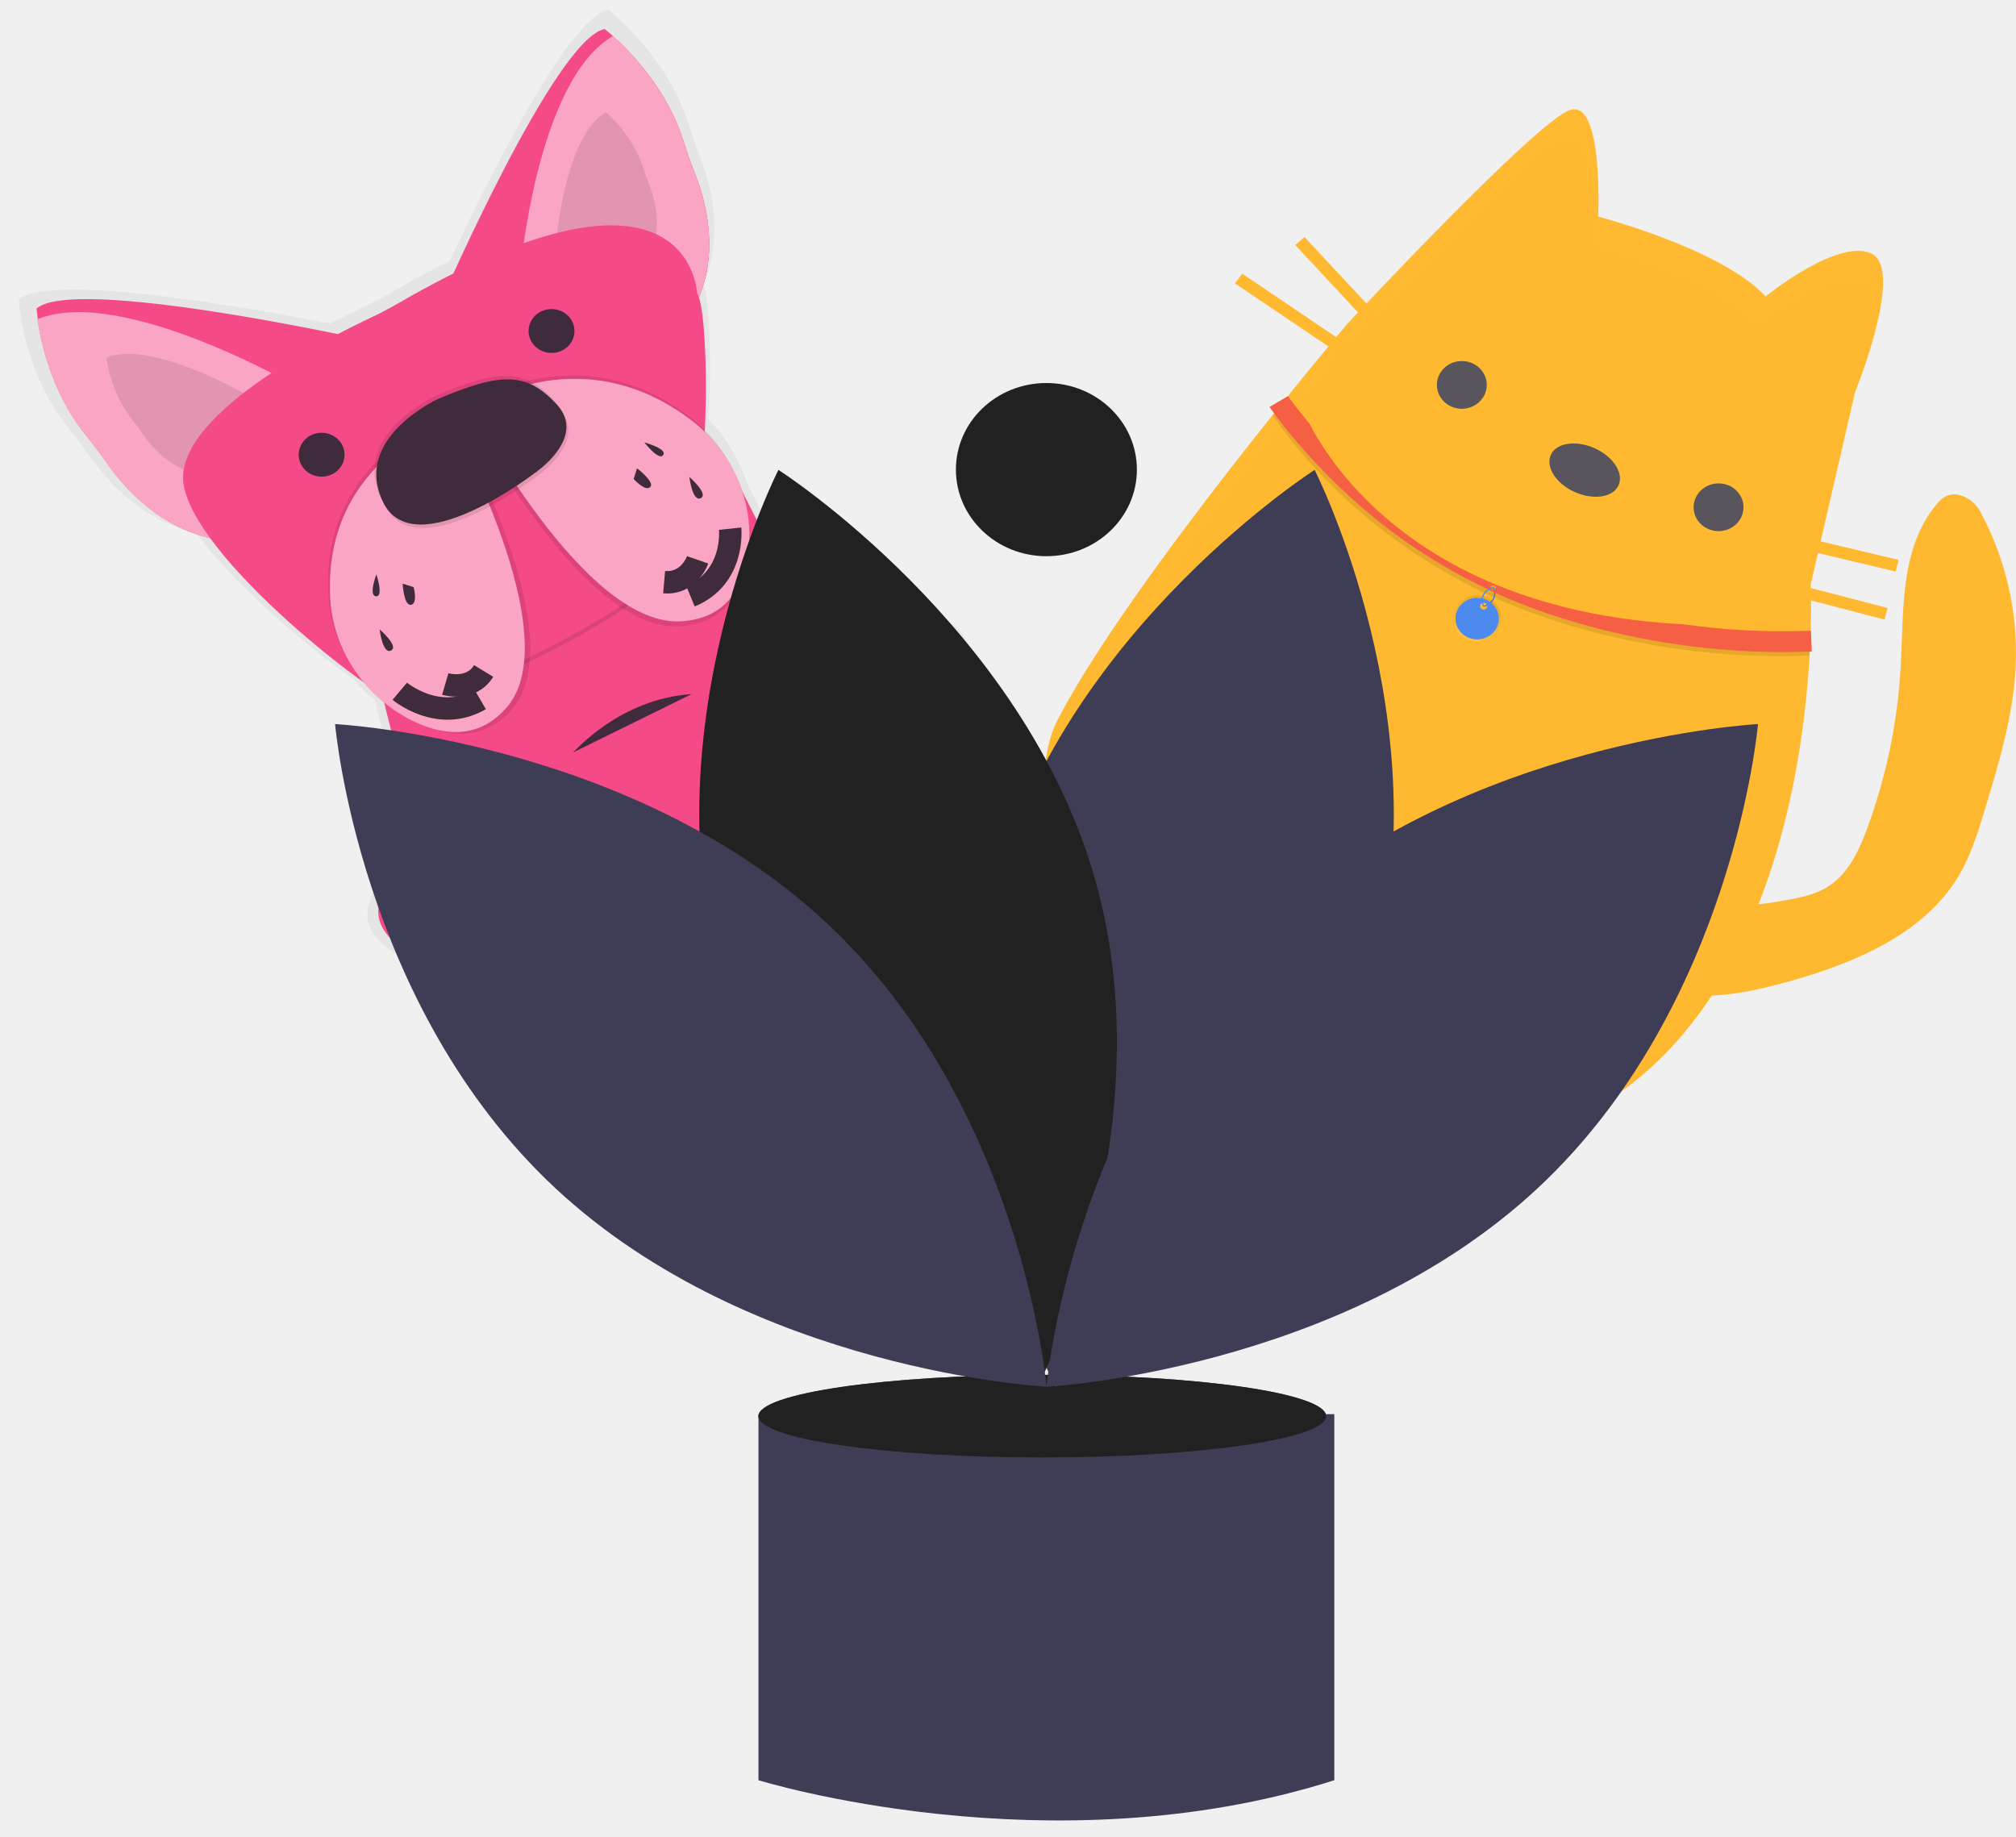
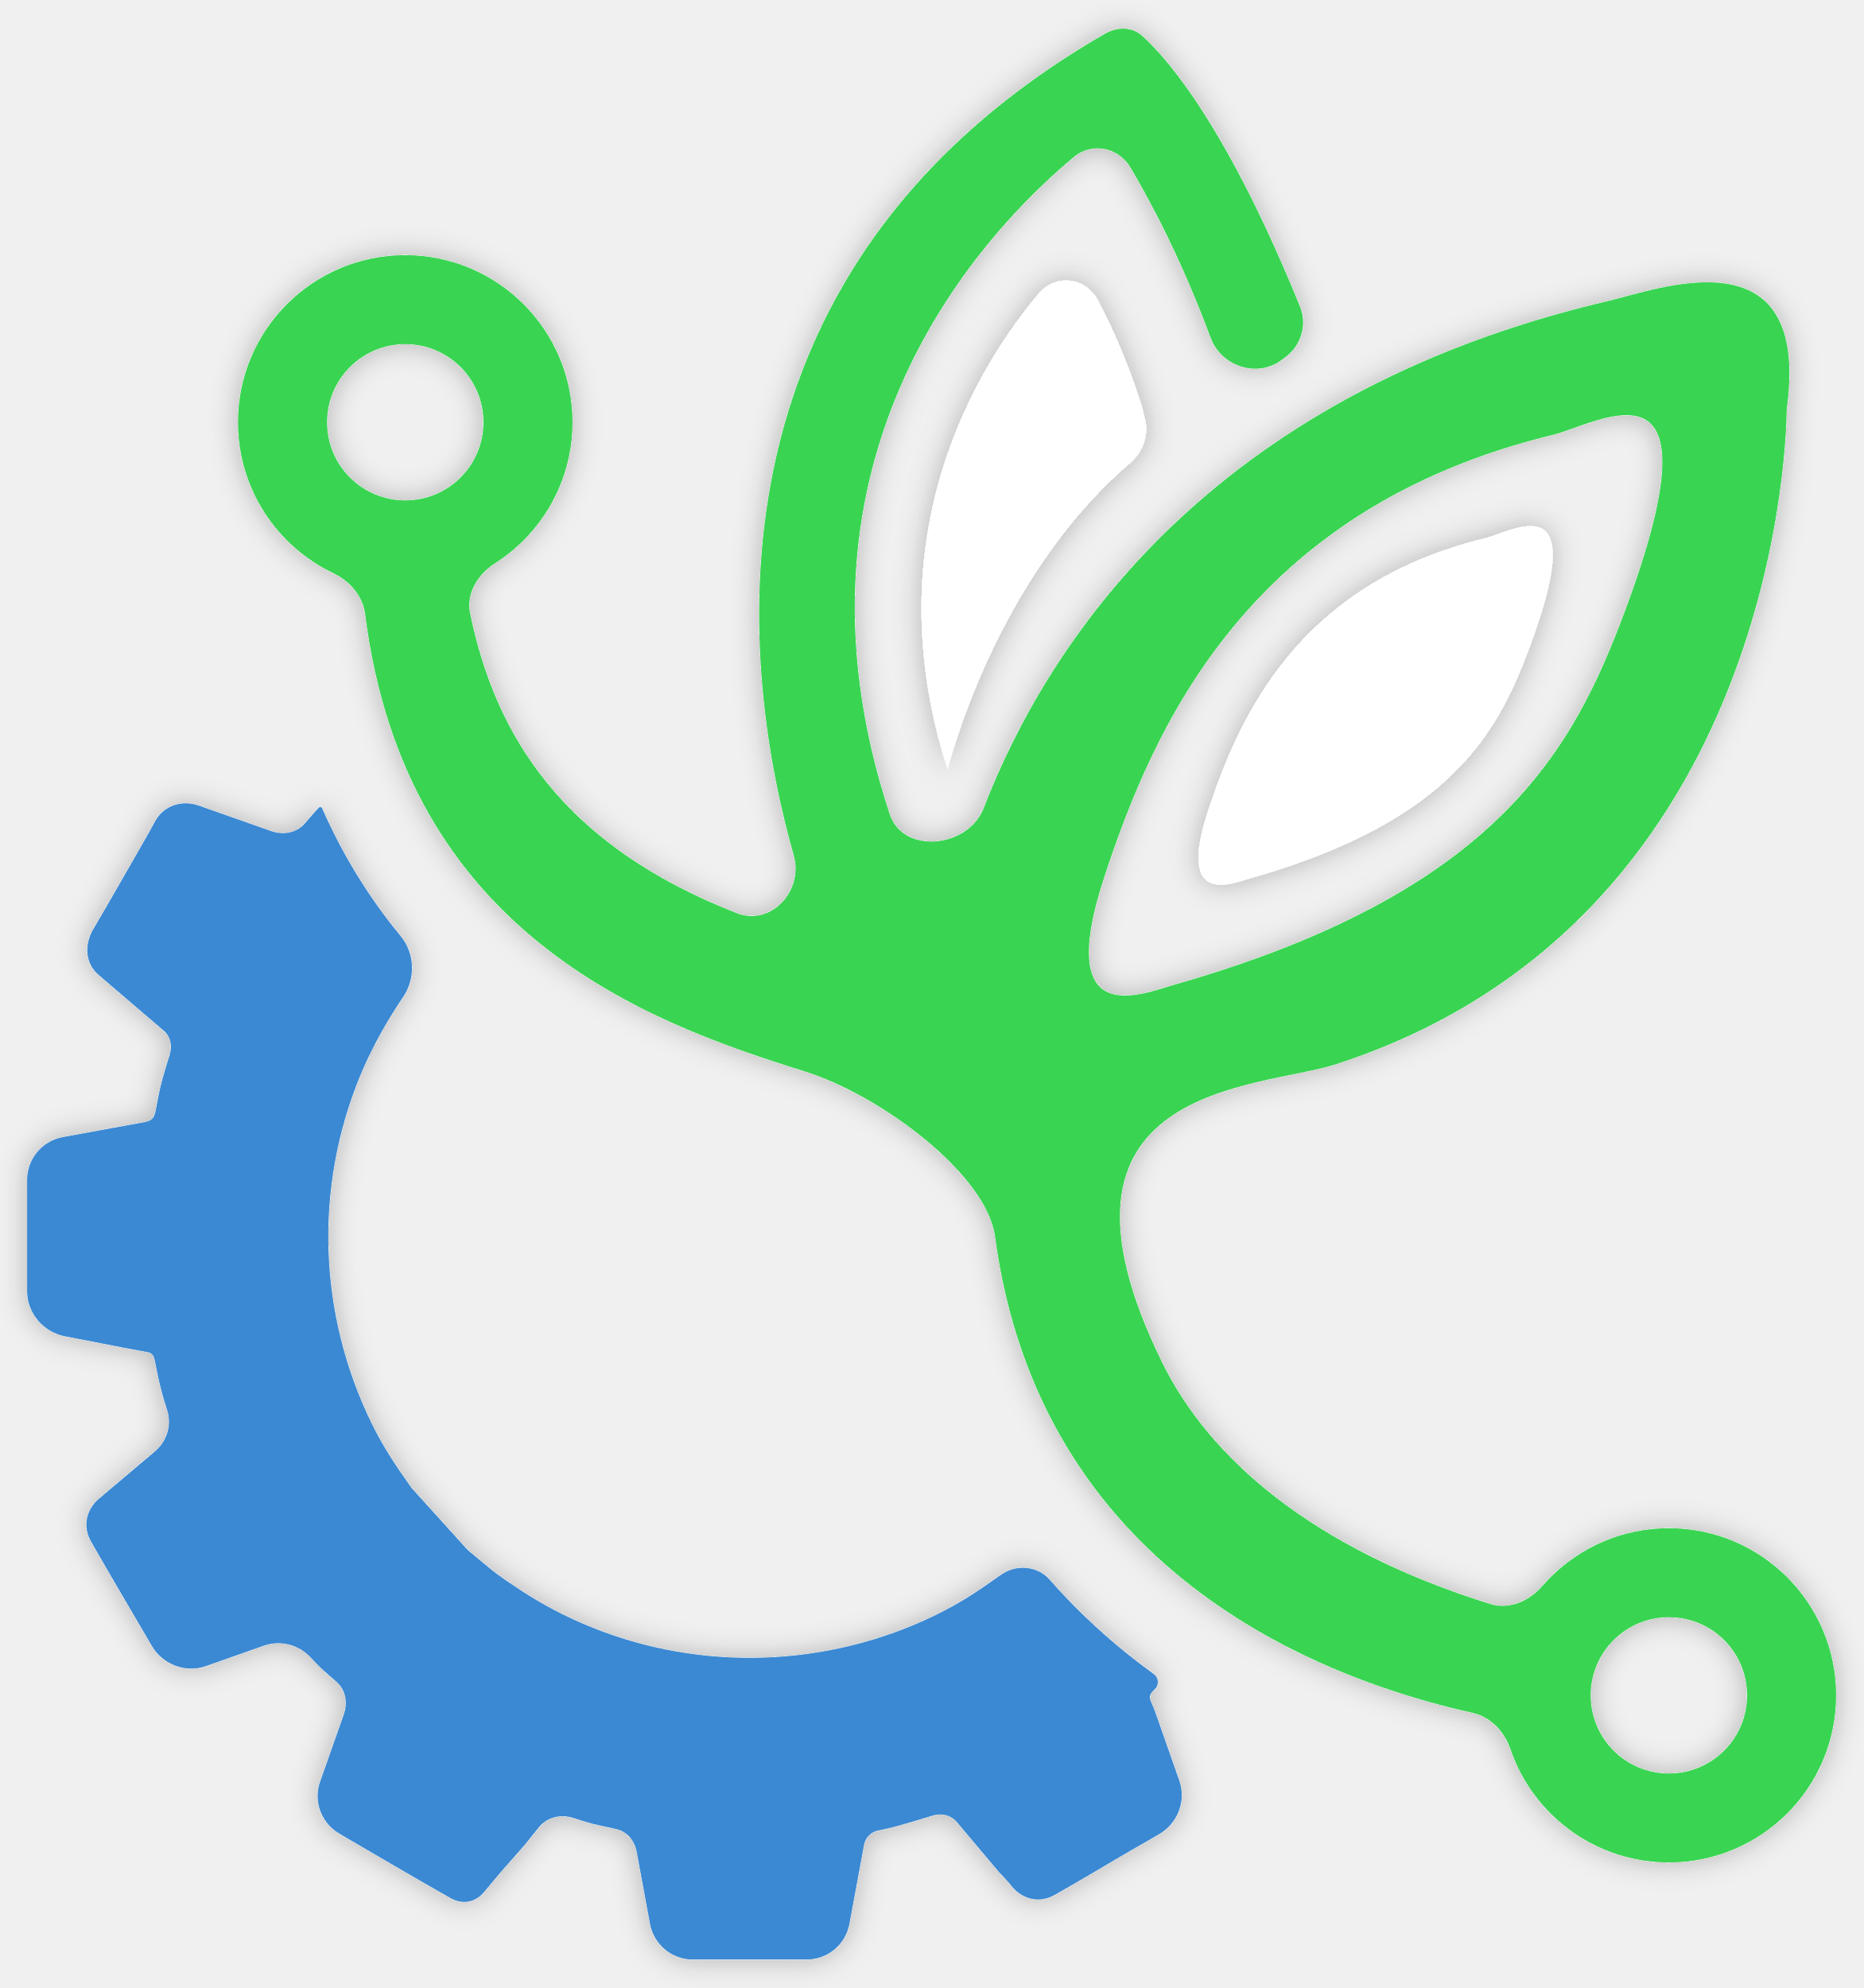
- <svg xmlns="http://www.w3.org/2000/svg" width="90" height="82" viewBox="0 0 90 82" fill="none">
-   <path d="M75.286 44.417C76.831 44.566 78.381 44.228 79.871 43.812C82.828 42.989 85.895 41.68 87.427 39.124C87.987 38.191 88.305 37.146 88.618 36.113C89.249 34.026 89.885 31.916 89.986 29.746C90.095 27.359 89.555 24.985 88.417 22.858C88.25 22.537 87.967 22.284 87.62 22.147C87.017 21.92 86.685 22.23 86.421 22.553C84.823 24.514 84.989 27.243 84.855 29.726C84.721 32.215 84.211 34.672 83.342 37.022C82.973 38.019 82.487 39.056 81.55 39.617C80.976 39.961 80.293 40.087 79.628 40.206C78.633 40.385 77.547 40.552 76.655 40.094C75.741 39.625 75.137 38.409 74.083 38.207C73.04 38.007 71.617 39.053 71.151 39.933C69.891 42.319 73.217 44.218 75.286 44.417Z" fill="#FFB930" />
-   <g opacity="0.1">
-     <path opacity="0.1" d="M81.55 39.617C80.976 39.961 80.293 40.087 79.628 40.206C78.944 40.329 78.219 40.441 77.542 40.354C78.392 40.693 79.388 40.544 80.307 40.379C80.973 40.26 81.656 40.134 82.229 39.79C83.166 39.229 83.653 38.192 84.022 37.195C84.891 34.845 85.4 32.388 85.535 29.899C85.668 27.416 85.503 24.687 87.101 22.726C87.286 22.499 87.507 22.283 87.831 22.25C87.764 22.21 87.693 22.176 87.62 22.147C87.017 21.92 86.685 22.23 86.421 22.553C84.823 24.514 84.988 27.242 84.855 29.726C84.721 32.215 84.211 34.672 83.342 37.022C82.973 38.019 82.487 39.056 81.55 39.617Z" fill="black" />
-     <path opacity="0.1" d="M71.831 40.106C72.261 39.292 73.509 38.34 74.519 38.358C74.382 38.288 74.235 38.238 74.083 38.207C73.04 38.007 71.617 39.053 71.151 39.933C69.975 42.158 72.79 43.96 74.853 44.353C72.915 43.743 70.78 42.094 71.831 40.106Z" fill="black" />
+ <svg xmlns="http://www.w3.org/2000/svg" width="1030" height="1099" viewBox="0 0 1030 1099" fill="none">
+   <g filter="url(#filter0_d_5_5)">
+     <path fill-rule="evenodd" clip-rule="evenodd" d="M289.386 298.756C289.39 298.756 289.394 298.754 289.396 298.751C306.121 282.039 316.472 258.948 316.472 233.439C316.472 207.941 306.119 184.848 289.392 168.123C272.665 151.411 249.552 141.067 224.018 141.067C198.485 141.067 175.384 151.411 158.645 168.123C141.918 184.835 131.565 207.929 131.565 233.439C131.565 258.95 141.918 282.031 158.645 298.756C166.051 306.155 174.702 312.305 184.26 316.862C193.408 321.225 200.579 329.461 201.853 339.516C224.234 516.201 357.444 565.05 444.562 592.186C486.61 605.297 545.41 649.015 550.063 683.586C574.894 868.097 728.446 927.842 814.102 946.913C824.177 949.156 831.699 957.361 835.043 967.126C839.658 980.601 847.308 992.671 857.173 1002.53C873.9 1019.24 897.013 1029.58 922.546 1029.58C948.067 1029.58 971.181 1019.24 987.92 1002.53C1004.65 985.816 1015 962.722 1015 937.212C1015 911.713 1004.65 888.62 987.92 871.895C971.193 855.183 948.08 844.839 922.546 844.839C897.013 844.839 873.912 855.183 857.173 871.895C855.619 873.448 854.12 875.055 852.68 876.715C845.459 885.032 834.414 890.022 823.898 886.748C724.577 855.819 668.195 805.534 642.504 753.314C566.503 598.804 696.115 602.081 738.425 588.36C978.017 510.709 987.302 250.255 987.657 227.905C987.675 226.766 987.761 225.744 987.907 224.614C1000.45 127.708 916.74 159.887 888.756 166.453C666.053 218.684 577.924 358.361 543.804 446.69C535.235 468.873 499.266 472.599 491.815 450.016C426.051 250.679 545.422 126.937 593.572 86.841C603.695 78.412 618.295 81.371 624.987 92.718C645.665 127.784 660.246 162.414 669.247 186.715C675.136 202.615 695.101 209.125 708.623 198.896L710.861 197.203C719.415 190.732 722.641 179.303 718.598 169.368C679.026 72.128 646.907 33.928 631.565 19.929C625.862 14.726 617.569 14.779 610.88 18.634C379.078 152.235 411.259 376.018 438.819 473.003C444.329 492.39 426.199 512.174 407.42 504.853C310.397 467.024 273.56 405.843 259.854 338.907C257.595 327.878 264.29 317.366 273.774 311.301C279.424 307.688 284.653 303.477 289.375 298.76C289.378 298.757 289.382 298.756 289.386 298.756ZM894.918 904.011C902.414 897.78 912.044 894.029 922.559 894.029C934.496 894.029 945.311 898.864 953.131 906.678C960.952 914.492 965.792 925.285 965.792 937.224C965.792 949.151 960.952 959.956 953.131 967.77C945.311 975.584 934.508 980.419 922.559 980.419C910.622 980.419 899.807 975.584 891.986 967.77C888.319 964.106 885.313 959.781 883.143 954.996C880.698 949.575 879.326 943.555 879.326 937.224C879.326 925.297 884.165 914.492 891.986 906.678C892.922 905.744 893.895 904.859 894.918 904.011ZM610.591 484.391C610.589 484.393 610.586 484.391 610.587 484.389C637.842 401.888 689.859 281.444 858.345 240.418C883.991 234.175 953.406 190.12 898.136 338.162C869.833 413.934 828.409 493.296 648.766 544.492C631.64 549.377 582.073 570.674 610.594 484.394C610.595 484.392 610.592 484.39 610.591 484.391ZM267.258 233.439C267.254 233.439 267.251 233.442 267.251 233.446C267.25 245.37 262.41 256.172 254.591 263.985C253.867 264.708 253.119 265.406 252.358 266.066C244.774 272.647 234.87 276.635 224.031 276.635C214.663 276.635 206.007 273.656 198.922 268.609C196.976 267.213 195.155 265.668 193.458 263.985C185.637 256.171 180.798 245.378 180.798 233.439C180.798 221.513 185.637 210.708 193.458 202.894C201.279 195.08 212.081 190.244 224.031 190.244C235.968 190.244 246.782 195.08 254.603 202.894C262.423 210.706 267.262 221.496 267.264 233.433C267.264 233.437 267.261 233.439 267.258 233.439Z" fill="#39D552" />
+     <path fill-rule="evenodd" clip-rule="evenodd" d="M820.9 297.603C820.9 297.599 820.897 297.597 820.894 297.598C716.832 322.936 684.702 397.335 667.863 448.294C650.25 501.596 680.86 488.435 691.438 485.42C802.402 453.79 827.985 404.774 845.473 357.977C879.609 266.551 836.752 293.739 820.906 297.608C820.903 297.608 820.9 297.606 820.9 297.603Z" fill="white" />
+     <path fill-rule="evenodd" clip-rule="evenodd" d="M523.887 425.337C523.884 425.337 523.88 425.34 523.881 425.337C523.91 425.218 549.19 320.576 624.527 256.094C631.394 250.217 635.085 241.254 633.062 232.445C632.629 230.559 632.166 228.606 631.673 226.584C631.617 226.352 631.565 226.151 631.5 225.921C630.595 222.75 622.756 196.042 606.919 166.051C600.146 153.227 583.527 151.226 574.2 162.331C541.573 201.179 481.817 294.962 523.891 425.331C523.892 425.334 523.89 425.337 523.887 425.337Z" fill="white" />
+     <path fill-rule="evenodd" clip-rule="evenodd" d="M517.395 892.733C517.398 892.733 517.399 892.737 517.396 892.738C457.825 921.908 387.417 924.423 325.889 899.126C311.832 893.343 299.421 886.738 287.708 879.024C281.596 874.999 275.397 870.898 270.432 866.736L259.957 858.071C259.067 857.335 258.231 856.535 257.456 855.679L227.523 822.594C219.441 811.041 212.256 800.871 205.296 786.564C176.058 726.495 173.526 657.241 198.884 595.239C204.668 581.097 213.242 565.232 222.764 551.282C229.759 541.035 229.419 527.098 221.522 517.529C203.588 495.799 189.222 472.131 178.076 446.867C177.755 446.141 176.81 445.954 176.257 446.524C174.367 448.413 171.396 451.936 168.419 455.291C163.686 460.624 156.502 461.766 149.777 459.395L110.065 445.399C100.68 442.091 90.575 445.21 85.787 453.933C84.143 456.93 82.61 459.781 81.384 461.903C78.283 467.292 61.969 495.995 51.558 513.7C46.514 522.278 47.035 532.756 54.706 539.095C55.246 539.542 55.746 539.975 56.188 540.392L90.178 569.492C94.274 572.785 95.382 578.127 93.809 583.143C92.442 587.504 91.031 591.977 89.816 596.473C84.739 615.179 87.596 618.706 80.087 620.302L34.674 628.623C23.278 630.711 15 640.644 15 652.23V713.864C15 726.05 24.106 736.505 36.082 738.758C49.825 741.344 65.842 744.622 76.008 746.472C88.469 748.741 82.918 745.837 89.991 771.622C90.681 774.15 91.534 776.827 92.407 779.523C95.126 787.919 92.223 796.82 85.481 802.516L54.816 828.421C47.61 834.508 45.611 843.87 50.266 852.075C60.391 869.921 77.827 899.328 81.396 905.544C82.224 906.985 83.083 908.453 83.959 909.94C90.005 920.203 102.609 924.994 113.843 921.037L145.917 909.739C155.021 906.532 165.075 909.171 171.681 916.209C173.463 918.106 175.251 919.963 177.043 921.746C178.898 923.587 182.561 926.667 186.009 929.735C191.226 934.378 192.321 941.385 189.997 947.971L176.974 984.877C173.164 995.674 177.511 1007.66 187.357 1013.5L192.448 1016.52C197.069 1019.19 231.261 1039.29 249.005 1049.29C255.526 1052.97 262.63 1051.84 267.458 1046.12C271.234 1041.65 275.27 1036.71 277.293 1034.42L288.868 1021.26C290.929 1018.97 294.395 1014.41 297.874 1010.16C302.528 1004.48 309.942 1002.76 316.941 1005C320.512 1006.14 324.155 1007.3 327.773 1008.26C329.93 1008.83 335.498 1009.93 340.593 1011.12C346.855 1012.57 350.834 1017.6 352.003 1023.92L359.341 1063.6C361.446 1074.98 371.37 1083.24 382.941 1083.24H445.95C457.521 1083.24 467.444 1074.98 469.55 1063.6L477.633 1019.91C478.3 1016.31 480.874 1013.35 484.353 1012.19C486.498 1011.77 488.207 1011.4 490.265 1010.92C498.034 1009.12 508.425 1005.81 516.09 1003.56C520.933 1002.14 526.447 1003.78 529.432 1007.85L552.071 1034.74C554.516 1037.3 556.075 1038.93 558.171 1041.42L559.31 1042.81C565.335 1050.16 574.743 1052.26 583.01 1047.56C594.92 1040.81 610.627 1031.54 614.202 1029.38C621.561 1024.96 628.883 1020.87 636.429 1016.49C637.899 1015.63 639.41 1014.74 640.948 1013.84C651.112 1007.86 655.823 995.465 651.919 984.34L638.475 946.023C635.918 939.006 633.735 938.209 638.35 933.822C640.808 931.495 640.598 927.472 637.858 925.486C616.692 910.152 597.382 892.748 580.274 873.283C573.524 865.604 561.807 864.631 553.443 870.512C540.711 879.47 532.056 885.551 517.394 892.727C517.391 892.729 517.392 892.733 517.395 892.733Z" fill="#3B89D3" />
  </g>
-   <path opacity="0.1" d="M80.209 31.169L62.268 22.618L59.681 27.588L77.622 36.139L80.209 31.169Z" fill="black" />
-   <path d="M80.209 31.169L62.268 22.618L59.916 27.136L77.858 35.687L80.209 31.169Z" fill="#6C63FF" />
-   <path d="M73.752 28.489C75.5 28.489 76.917 27.133 76.917 25.461C76.917 23.788 75.5 22.433 73.752 22.433C72.005 22.433 70.588 23.788 70.588 25.461C70.588 27.133 72.005 28.489 73.752 28.489Z" fill="#6C63FF" />
-   <path d="M71.348 9.67C71.348 9.67 76.828 11.091 78.823 13.232C78.823 13.232 82.056 10.607 83.55 11.32C85.046 12.032 82.813 17.515 82.813 17.515L80.835 26.094C80.835 26.094 81.864 46.818 67.928 50.888C53.992 54.958 44.007 38.297 47.234 32.098C50.461 25.9 60.152 14.451 60.152 14.451C60.152 14.451 68.603 5.386 70.096 4.907C71.589 4.429 71.348 9.67 71.348 9.67Z" fill="#FFB930" />
-   <g opacity="0.1">
-     <path opacity="0.1" d="M79.683 36.667C80.532 33.203 80.919 29.651 80.835 26.094L80.523 27.449C80.598 30.542 80.316 33.633 79.683 36.667Z" fill="white" />
-     <path opacity="0.1" d="M48.795 31.239C52.022 25.041 59.84 15.806 59.84 15.806C59.84 15.806 68.29 6.741 69.784 6.262C71.277 5.783 71.036 11.025 71.036 11.025C71.036 11.025 76.516 12.446 78.511 14.587C78.511 14.587 81.743 11.962 83.238 12.675C83.818 12.951 83.836 13.947 83.642 15.061C84.074 13.502 84.363 11.707 83.55 11.32C82.056 10.607 78.823 13.233 78.823 13.233C76.828 11.091 71.348 9.67 71.348 9.67C71.348 9.67 71.589 4.429 70.096 4.907C68.603 5.386 60.152 14.451 60.152 14.451C60.152 14.451 52.334 23.686 49.108 29.885C48.816 30.445 48.703 31.417 48.795 31.239Z" fill="white" />
-   </g>
-   <path d="M76.722 23.711C77.337 23.711 77.835 23.234 77.835 22.646C77.835 22.057 77.337 21.58 76.722 21.58C76.107 21.58 75.608 22.057 75.608 22.646C75.608 23.234 76.107 23.711 76.722 23.711Z" fill="#58555D" />
-   <path d="M65.26 18.248C65.875 18.248 66.374 17.771 66.374 17.183C66.374 16.595 65.875 16.118 65.26 16.118C64.645 16.118 64.147 16.595 64.147 17.183C64.147 17.771 64.645 18.248 65.26 18.248Z" fill="#58555D" />
-   <path d="M72.239 21.699C72.513 21.172 72.066 20.427 71.24 20.033C70.415 19.64 69.523 19.747 69.249 20.274C68.975 20.801 69.422 21.547 70.247 21.94C71.073 22.334 71.965 22.226 72.239 21.699Z" fill="#58555D" />
-   <path d="M79.779 23.811L79.645 24.329L84.626 25.514L84.76 24.996L79.779 23.811Z" fill="#FFB930" />
-   <path d="M78.792 25.719L78.646 26.233L84.125 27.658L84.271 27.144L78.792 25.719Z" fill="#FFB930" />
-   <path d="M58.238 10.584L57.822 10.938L61.813 15.221L62.228 14.867L58.238 10.584Z" fill="#FFB930" />
-   <path d="M55.455 12.215L55.133 12.65L61.115 16.692L61.436 16.257L55.455 12.215Z" fill="#FFB930" />
-   <path opacity="0.1" d="M61.242 34.213C61.242 34.213 60.954 43.075 56.085 41.521C51.216 39.967 56.755 34.304 56.755 34.304C56.755 34.304 57.328 32.111 56.278 31.472" fill="black" />
-   <path opacity="0.1" d="M65.52 36.034C65.52 36.034 57.815 40.958 61.77 44.088C65.725 47.219 67.815 39.725 67.815 39.725C67.815 39.725 69.455 38.099 70.578 38.613" fill="black" />
-   <path d="M60.939 33.818C60.939 33.818 60.651 42.679 55.782 41.125C50.913 39.571 56.452 33.908 56.452 33.908C56.452 33.908 57.025 31.716 55.975 31.076" fill="#FFB930" />
-   <path d="M65.993 35.882C65.993 35.882 58.287 40.806 62.242 43.936C66.197 47.066 68.287 39.573 68.287 39.573C68.287 39.573 69.928 37.947 71.051 38.461" fill="#FFB930" />
-   <path opacity="0.5" d="M55.099 38.937L54.367 40.343L54.445 40.381L55.178 38.974L55.099 38.937Z" fill="#58555D" />
-   <path opacity="0.5" d="M56.358 39.537L55.626 40.944L55.704 40.981L56.437 39.574L56.358 39.537Z" fill="#58555D" />
-   <path opacity="0.5" d="M55.908 38.762L54.883 40.731L54.962 40.769L55.987 38.8L55.908 38.762Z" fill="#58555D" />
-   <path opacity="0.5" d="M63.44 42.536L62.707 43.943L62.786 43.98L63.518 42.574L63.44 42.536Z" fill="#58555D" />
-   <path opacity="0.5" d="M64.699 43.136L63.966 44.543L64.045 44.58L64.777 43.174L64.699 43.136Z" fill="#58555D" />
-   <path opacity="0.5" d="M64.249 42.362L63.224 44.331L63.303 44.368L64.328 42.399L64.249 42.362Z" fill="#58555D" />
-   <path opacity="0.1" d="M66.327 26.495C65.022 25.874 63.775 25.147 62.599 24.322C58.896 21.717 56.903 18.667 56.831 18.556L57.406 17.868C57.422 17.894 59.646 21.103 63.209 23.6C66.489 25.898 72.752 28.662 80.748 28.341L80.788 29.267C74.985 29.5 69.725 28.115 66.327 26.495Z" fill="black" />
-   <path d="M66.24 27.087L66.223 27.038C66.311 27.023 66.395 26.988 66.467 26.936C66.538 26.884 66.597 26.817 66.637 26.74C66.677 26.663 66.699 26.578 66.699 26.492C66.699 26.406 66.679 26.321 66.639 26.244L66.688 26.222C66.731 26.306 66.753 26.398 66.753 26.491C66.753 26.585 66.73 26.677 66.687 26.76C66.643 26.844 66.581 26.917 66.503 26.974C66.426 27.03 66.336 27.069 66.24 27.087Z" fill="#4D8AF0" />
-   <path opacity="0.1" d="M66.24 27.087L66.223 27.038C66.311 27.023 66.395 26.988 66.467 26.936C66.538 26.884 66.597 26.817 66.637 26.74C66.677 26.663 66.699 26.578 66.699 26.492C66.699 26.406 66.679 26.321 66.639 26.244L66.688 26.222C66.731 26.306 66.753 26.398 66.753 26.491C66.753 26.585 66.73 26.677 66.687 26.76C66.643 26.844 66.581 26.917 66.503 26.974C66.426 27.03 66.336 27.069 66.24 27.087Z" fill="black" />
-   <path d="M80.843 28.157C72.848 28.478 66.585 25.714 63.305 23.416C59.742 20.918 57.518 17.71 57.502 17.683L56.675 18.166C56.746 18.278 58.992 21.532 62.695 24.137C63.87 24.962 65.118 25.69 66.423 26.311C69.821 27.93 75.081 29.316 80.884 29.083L80.843 28.157ZM66.616 26.325C66.597 26.316 66.581 26.302 66.57 26.284C66.56 26.267 66.555 26.246 66.556 26.226C66.558 26.206 66.565 26.186 66.578 26.17C66.591 26.154 66.609 26.142 66.629 26.136C66.65 26.129 66.671 26.128 66.692 26.134C66.712 26.139 66.731 26.15 66.745 26.166C66.759 26.181 66.768 26.2 66.77 26.22C66.773 26.24 66.769 26.261 66.76 26.279C66.754 26.291 66.745 26.302 66.734 26.311C66.724 26.32 66.711 26.327 66.698 26.331C66.684 26.335 66.67 26.337 66.656 26.336C66.642 26.335 66.628 26.331 66.616 26.325Z" fill="#F55F44" />
-   <path opacity="0.1" d="M64.98 27.157C64.853 27.401 64.832 27.684 64.923 27.943C65.014 28.202 65.208 28.416 65.464 28.538C65.719 28.66 66.015 28.679 66.286 28.593C66.556 28.506 66.78 28.32 66.907 28.075C67.034 27.831 67.055 27.548 66.964 27.289C66.874 27.03 66.679 26.816 66.424 26.694C66.168 26.572 65.873 26.553 65.602 26.639C65.331 26.726 65.108 26.912 64.98 27.157ZM66.184 27.155C66.152 27.14 66.126 27.116 66.108 27.087C66.09 27.057 66.082 27.023 66.085 26.989C66.087 26.956 66.1 26.923 66.122 26.896C66.144 26.869 66.173 26.849 66.207 26.839C66.24 26.828 66.276 26.827 66.311 26.836C66.345 26.845 66.376 26.863 66.399 26.889C66.422 26.914 66.437 26.946 66.442 26.98C66.446 27.013 66.44 27.048 66.424 27.078C66.403 27.119 66.366 27.15 66.321 27.164C66.275 27.179 66.226 27.175 66.184 27.155L66.184 27.155Z" fill="url(#paint0_linear)" />
-   <path d="M65.077 27.203C64.962 27.423 64.944 27.677 65.025 27.91C65.107 28.144 65.282 28.336 65.512 28.446C65.742 28.555 66.008 28.573 66.251 28.495C66.495 28.417 66.696 28.249 66.811 28.029C66.925 27.809 66.944 27.555 66.862 27.322C66.781 27.088 66.606 26.896 66.376 26.786C66.146 26.677 65.88 26.659 65.636 26.737C65.392 26.815 65.191 26.983 65.077 27.203ZM66.16 27.201C66.131 27.188 66.107 27.166 66.091 27.14C66.076 27.113 66.068 27.083 66.071 27.052C66.073 27.022 66.084 26.992 66.104 26.968C66.124 26.944 66.15 26.926 66.18 26.916C66.211 26.907 66.243 26.906 66.274 26.914C66.305 26.922 66.332 26.939 66.353 26.962C66.374 26.985 66.388 27.013 66.392 27.043C66.396 27.074 66.39 27.104 66.376 27.132C66.367 27.15 66.354 27.166 66.338 27.18C66.322 27.193 66.303 27.203 66.283 27.209C66.263 27.216 66.242 27.218 66.221 27.217C66.199 27.216 66.179 27.21 66.16 27.201Z" fill="#4D8AF0" />
-   <path d="M66.206 27.071C66.164 26.987 66.142 26.895 66.143 26.802C66.143 26.708 66.166 26.616 66.21 26.533C66.254 26.45 66.317 26.377 66.394 26.321C66.472 26.264 66.562 26.226 66.658 26.208L66.669 26.258C66.581 26.274 66.498 26.31 66.426 26.362C66.355 26.414 66.297 26.482 66.257 26.559C66.217 26.636 66.196 26.721 66.196 26.807C66.196 26.893 66.217 26.978 66.257 27.055L66.206 27.071Z" fill="#4D8AF0" />
-   <path d="M79.422 27.827C62.271 28.972 58.227 18.415 58.227 18.415L79.422 27.827Z" fill="#FFB930" />
-   <path d="M31.257 7.026C31.054 6.509 30.876 5.98 30.705 5.447C29.975 3.141 28.28 1.433 27.536 0.75C27.304 0.54 27.158 0.43 27.158 0.43C25.305 0.805 21.457 8.708 20.087 11.647C19.279 12.045 18.42 12.51 17.494 13.043C17.091 13.278 16.678 13.494 16.256 13.692C15.882 13.877 15.349 14.139 14.727 14.445C11.665 13.841 2.267 12.12 0.833 13.375C0.833 13.375 0.841 13.553 0.885 13.855C1.019 14.838 1.485 17.151 3.021 19.06C3.375 19.503 3.722 19.95 4.043 20.409C4.743 21.418 6.318 23.244 8.764 23.796C10.493 26.153 13.649 28.817 15.788 30.325C16.072 30.669 16.393 30.984 16.744 31.265C17.171 33.078 17.794 35.413 18.314 36.045C18.314 36.045 15.768 36.635 16.941 39.355C16.954 39.38 16.969 39.409 16.984 39.436C16.358 40.197 15.777 41.523 17.853 42.679C18.106 42.823 18.401 42.883 18.693 42.849C18.933 42.817 19.132 42.719 18.965 42.456L21.2 43.285C21.2 43.285 23.917 42.305 23.181 40.866L23.344 40.813C23.714 40.693 24.096 40.557 24.485 40.412L24.967 40.888C24.967 40.888 23.021 41.796 24.156 42.672C24.156 42.672 24.871 42.863 24.953 42.626C24.953 42.626 25.098 43.495 26.102 43.001C26.102 43.001 27.475 43.017 27.686 42.419C27.896 41.822 28.454 40.807 28.404 40.523C28.392 40.446 28.091 39.863 27.666 39.06L27.832 38.978C30.008 37.969 32.254 36.781 34.272 35.652L34.44 35.569C34.906 36.435 35.262 37.068 35.322 37.125C35.537 37.328 36.722 37.476 37.354 37.667C37.986 37.859 38.767 36.775 38.767 36.775C39.767 36.283 39.117 35.662 39.117 35.662C39.369 35.735 39.623 35.067 39.623 35.067C39.538 33.675 37.631 34.662 37.631 34.662L37.468 33.817L38.485 33.209L38.645 33.111C39.376 34.711 41.911 33.087 41.911 33.087L42.509 30.864C42.633 31.149 42.832 31.051 42.999 30.882C43.19 30.674 43.304 30.411 43.322 30.134C43.662 26.681 40.158 27.708 40.158 27.708C40.046 27.732 39.936 27.767 39.83 27.811C39.806 27.767 39.782 27.721 39.771 27.671C39.628 27.309 39.45 26.961 39.238 26.631C38.865 26.219 37.672 25.859 36.613 26.241C35.919 26.485 34.364 23.622 33.361 21.601C33.234 21.191 33.065 20.795 32.855 20.419C32.538 19.799 32.124 19.23 31.626 18.731C31.789 16.035 31.643 13.364 31.413 12.666C32.34 10.439 31.708 8.159 31.257 7.026Z" fill="url(#paint1_linear)" />
-   <path d="M39.417 28.015C40.041 29.416 40.934 31.72 40.934 31.72C40.934 31.72 39.871 32.41 38.198 33.424L37.059 34.108C36.185 34.627 35.196 35.2 34.144 35.792C32.199 36.882 30.037 38.029 27.937 39.001C26.89 39.488 25.858 39.931 24.88 40.301C24.444 40.467 24.016 40.618 23.605 40.753C21.046 41.583 18.994 41.772 18.236 40.705C17.901 40.257 17.619 39.775 17.396 39.267C16.241 36.596 18.699 36.041 18.699 36.041C18.178 35.402 17.525 32.944 17.098 31.143C16.83 30.007 16.66 29.128 16.66 29.128L31.465 20.609L31.516 20.584C31.617 20.534 31.729 20.504 31.843 20.496C31.957 20.488 32.072 20.503 32.18 20.539C32.288 20.575 32.387 20.632 32.471 20.706C32.556 20.78 32.623 20.869 32.67 20.969C33.524 22.773 35.559 26.865 36.36 26.585C37.385 26.226 38.54 26.58 38.905 26.983C39.108 27.311 39.28 27.656 39.417 28.015Z" fill="#F44A87" />
-   <path d="M16.021 15.113C16.021 15.113 13.819 24.615 10.043 24.141C9.953 24.13 9.866 24.117 9.78 24.101C7.179 23.666 5.512 21.722 4.786 20.676C4.467 20.215 4.133 19.785 3.788 19.353C2.289 17.471 1.819 15.21 1.687 14.244C1.648 13.955 1.631 13.775 1.631 13.775C3.281 12.315 16.021 15.113 16.021 15.113Z" fill="#F44A87" />
-   <path d="M13.245 17.256C13.245 17.256 12.081 19.372 10.591 22.641C10.36 23.151 10.084 23.641 9.767 24.107C7.167 23.672 5.5 21.728 4.773 20.682C4.455 20.221 4.12 19.791 3.775 19.359C2.277 17.477 1.806 15.216 1.674 14.251C5.403 12.718 13.245 17.256 13.245 17.256Z" fill="#F44A87" />
-   <path opacity="0.5" d="M13.245 17.256C13.245 17.256 12.081 19.372 10.591 22.641C10.36 23.151 10.084 23.641 9.767 24.107C7.167 23.672 5.5 21.728 4.773 20.682C4.455 20.221 4.12 19.791 3.775 19.359C2.277 17.477 1.806 15.216 1.674 14.251C5.403 12.718 13.245 17.256 13.245 17.256Z" fill="white" />
-   <path opacity="0.1" d="M10.912 17.575C10.912 17.575 10.293 18.709 9.494 20.45C9.373 20.721 9.228 20.981 9.061 21.228C7.671 20.987 6.77 19.965 6.396 19.402C6.229 19.157 6.05 18.924 5.864 18.692C5.264 17.884 4.882 16.946 4.754 15.962C6.727 15.152 10.912 17.575 10.912 17.575Z" fill="black" />
-   <path d="M19.766 13.27C19.766 13.27 29.125 17.084 30.918 13.869C30.958 13.794 31.001 13.717 31.037 13.641C32.18 11.363 31.497 8.935 31.03 7.761C30.824 7.246 30.652 6.735 30.483 6.216C29.758 3.954 28.107 2.274 27.363 1.61C27.14 1.411 26.994 1.295 26.994 1.295C24.798 1.727 19.766 13.27 19.766 13.27Z" fill="#F44A87" />
-   <path d="M23.2 12.358C23.2 12.358 25.678 12.681 29.324 13.423C29.888 13.541 30.461 13.614 31.037 13.641C32.18 11.363 31.497 8.935 31.03 7.761C30.824 7.246 30.653 6.735 30.484 6.216C29.758 3.954 28.107 2.274 27.363 1.61C23.909 3.612 23.2 12.358 23.2 12.358Z" fill="#F44A87" />
-   <path opacity="0.5" d="M23.2 12.358C23.2 12.358 25.678 12.681 29.324 13.423C29.888 13.541 30.461 13.614 31.037 13.641C32.18 11.363 31.497 8.935 31.03 7.761C30.824 7.246 30.653 6.735 30.484 6.216C29.758 3.954 28.107 2.274 27.363 1.61C23.909 3.612 23.2 12.358 23.2 12.358Z" fill="white" />
-   <path opacity="0.1" d="M24.841 10.714C24.841 10.714 26.159 10.893 28.087 11.277C28.386 11.34 28.69 11.378 28.996 11.391C29.601 10.183 29.241 8.895 28.994 8.273C28.89 8.015 28.791 7.728 28.703 7.45C28.37 6.518 27.802 5.679 27.05 5.006C25.214 6.076 24.841 10.714 24.841 10.714Z" fill="black" />
-   <path opacity="0.1" d="M31.457 20.619C31.321 22.081 31.081 23.457 30.694 24.406C29.448 27.487 19.123 31.587 18.427 31.803C18.28 31.848 17.794 31.603 17.11 31.153C16.841 30.017 16.672 29.138 16.672 29.138L31.457 20.619Z" fill="black" />
-   <path d="M17.745 13.558C17.356 13.783 16.959 13.991 16.549 14.184C14.463 15.167 7.545 18.683 8.218 21.754C9.013 25.373 17.647 31.863 18.342 31.651C19.037 31.438 29.355 27.332 30.612 24.253C31.868 21.173 31.583 13.594 31.125 13.12C31.125 13.12 30.883 5.952 17.745 13.558Z" fill="#F44A87" />
-   <path opacity="0.1" d="M20.29 18.809C20.29 18.809 14.786 20.567 14.975 26.545C14.998 27.715 15.345 28.857 15.982 29.855C16.619 30.853 17.522 31.671 18.599 32.225C19.97 32.904 21.566 33.127 22.842 31.679C25.688 28.48 20.29 18.809 20.29 18.809Z" fill="black" />
-   <path opacity="0.1" d="M19.964 18.581C19.964 18.581 14.46 20.339 14.649 26.317C14.672 27.486 15.019 28.629 15.656 29.627C16.293 30.625 17.196 31.443 18.273 31.996C19.644 32.676 21.241 32.899 22.516 31.451C25.362 28.252 19.964 18.581 19.964 18.581Z" fill="black" />
-   <path d="M20.047 18.734C20.047 18.734 14.543 20.492 14.732 26.471C14.754 27.64 15.102 28.782 15.739 29.78C16.375 30.779 17.279 31.596 18.355 32.15C19.727 32.83 21.323 33.053 22.599 31.605C25.444 28.406 20.047 18.734 20.047 18.734Z" fill="#F44A87" />
-   <path opacity="0.5" d="M20.047 18.734C20.047 18.734 14.543 20.492 14.732 26.471C14.754 27.64 15.102 28.782 15.739 29.78C16.375 30.779 17.279 31.596 18.355 32.15C19.727 32.83 21.323 33.053 22.599 31.605C25.444 28.406 20.047 18.734 20.047 18.734Z" fill="white" />
-   <path d="M16.803 25.64C16.803 25.64 16.438 26.597 16.788 26.619C17.138 26.641 16.803 25.64 16.803 25.64Z" fill="#3F2B3B" />
-   <path d="M17.975 26.056C17.975 26.056 18.027 27.046 18.344 27C18.662 26.955 18.466 26.213 18.466 26.213L17.975 26.056Z" fill="#3F2B3B" />
-   <path d="M16.947 28.096C16.947 28.096 17.083 29.225 17.456 29.042C17.828 28.859 16.947 28.096 16.947 28.096Z" fill="#3F2B3B" />
-   <path d="M17.848 30.858C17.848 30.858 19.57 32.311 21.439 31.228" stroke="#3F2B3B" stroke-miterlimit="10" />
-   <path d="M19.878 30.537C19.878 30.537 21.028 30.878 21.591 29.953" stroke="#3F2B3B" stroke-miterlimit="10" />
-   <path opacity="0.1" d="M20.942 18.488C20.942 18.488 25.638 15.227 30.61 18.852C31.591 19.549 32.361 20.484 32.839 21.56C33.317 22.637 33.487 23.815 33.331 24.975C33.114 26.436 32.372 27.81 30.399 27.96C26.014 28.32 20.942 18.488 20.942 18.488Z" fill="black" />
-   <path opacity="0.1" d="M20.928 18.106C20.928 18.106 25.623 14.846 30.596 18.47C31.577 19.168 32.346 20.103 32.824 21.179C33.302 22.255 33.472 23.434 33.316 24.594C33.099 26.055 32.357 27.429 30.384 27.579C26.017 27.929 20.928 18.106 20.928 18.106Z" fill="black" />
-   <path d="M21.01 18.26C21.01 18.26 25.706 14.999 30.678 18.624C31.659 19.321 32.428 20.256 32.907 21.332C33.385 22.409 33.555 23.587 33.399 24.747C33.181 26.209 32.44 27.582 30.467 27.733C26.1 28.083 21.01 18.26 21.01 18.26Z" fill="#F44A87" />
-   <path opacity="0.5" d="M21.01 18.26C21.01 18.26 25.706 14.999 30.678 18.624C31.659 19.321 32.428 20.256 32.907 21.332C33.385 22.409 33.555 23.587 33.399 24.747C33.181 26.209 32.44 27.582 30.467 27.733C26.1 28.083 21.01 18.26 21.01 18.26Z" fill="white" />
-   <path d="M28.767 19.753C28.767 19.753 29.793 20.025 29.608 20.31C29.423 20.596 28.767 19.753 28.767 19.753Z" fill="#3F2B3B" />
-   <path d="M28.439 20.907C28.439 20.907 29.251 21.523 29.028 21.744C28.805 21.964 28.287 21.38 28.287 21.38L28.439 20.907Z" fill="#3F2B3B" />
-   <path d="M30.774 21.291C30.774 21.291 31.652 22.056 31.283 22.238C30.913 22.42 30.774 21.291 30.774 21.291Z" fill="#3F2B3B" />
-   <path d="M32.595 23.601C32.595 23.601 32.829 25.787 30.822 26.611" stroke="#3F2B3B" stroke-miterlimit="10" />
-   <path d="M31.145 24.993C31.145 24.993 30.765 26.087 29.649 25.988" stroke="#3F2B3B" stroke-miterlimit="10" />
-   <path d="M25.579 33.593C25.701 33.502 27.678 31.2 30.877 30.986L25.579 33.593Z" fill="#3F2B3B" />
-   <path opacity="0.1" d="M23.609 40.76C21.05 41.591 18.998 41.78 18.24 40.712C17.905 40.264 17.623 39.782 17.4 39.275C17.607 38.988 17.855 38.731 18.137 38.511C18.506 38.184 19.081 38 20.371 37.754C21.661 37.508 22.26 38.814 23.379 40.352C23.477 40.476 23.554 40.614 23.609 40.76Z" fill="black" />
-   <path d="M18.062 38.748C18.062 38.748 15.262 40.81 18.307 42.539C18.551 42.681 18.837 42.741 19.12 42.71C19.352 42.679 19.541 42.586 19.376 42.328L21.548 43.153C21.548 43.153 24.442 42.118 23.314 40.584C22.187 39.051 21.58 37.736 20.306 37.986C19.032 38.237 18.436 38.419 18.062 38.748Z" fill="#F44A87" />
-   <path d="M19.722 40.103C19.722 40.103 21.147 41.213 21.411 39.562" stroke="#3F2B3B" stroke-miterlimit="10" />
-   <path d="M18.523 41.412C18.523 41.412 19.591 42.602 20.333 40.959" stroke="#3F2B3B" stroke-miterlimit="10" />
-   <path opacity="0.1" d="M39.417 28.015C40.041 29.416 40.934 31.72 40.934 31.72C40.934 31.72 39.871 32.41 38.198 33.424C38.137 33.335 38.086 33.24 38.046 33.141C37.398 31.372 36.633 30.134 37.587 29.288C38.487 28.503 38.966 28.141 39.417 28.015Z" fill="black" />
-   <path d="M39.793 28.055C39.793 28.055 43.177 27.074 42.876 30.449C42.854 30.721 42.739 30.979 42.547 31.182C42.387 31.344 42.195 31.438 42.072 31.16L41.513 33.329C41.513 33.329 38.947 34.98 38.301 33.209C37.656 31.439 36.889 30.203 37.843 29.357C38.797 28.511 39.303 28.151 39.793 28.055Z" fill="#F44A87" />
-   <path d="M39.982 30.134C39.982 30.134 40.094 31.889 38.54 31.133" stroke="#3F2B3B" stroke-miterlimit="10" />
-   <path d="M41.792 29.962C41.792 29.962 42.179 31.486 40.351 31.109" stroke="#3F2B3B" stroke-miterlimit="10" />
-   <path opacity="0.1" d="M27.937 39.001C26.89 39.488 25.858 39.931 24.88 40.301L22.352 37.775C22.203 37.626 22.076 37.456 21.976 37.273C21.728 36.773 21.693 36.201 21.878 35.677C22.062 35.153 22.452 34.718 22.965 34.464C23.478 34.209 24.074 34.155 24.628 34.313C25.182 34.471 25.65 34.828 25.934 35.309C26.569 36.466 27.369 37.932 27.937 39.001Z" fill="black" />
-   <path d="M22.192 37.854L25.174 40.835C25.174 40.835 23.297 41.71 24.403 42.575C24.403 42.575 25.097 42.767 25.175 42.535C25.175 42.535 25.326 43.386 26.29 42.912C26.29 42.912 27.62 42.939 27.816 42.355C28.011 41.771 28.546 40.78 28.504 40.511C28.474 40.334 26.877 37.4 25.768 35.379C25.495 34.881 25.028 34.506 24.468 34.337C23.907 34.168 23.3 34.217 22.777 34.475C22.468 34.627 22.199 34.846 21.994 35.115C21.789 35.384 21.652 35.695 21.595 36.024C21.538 36.352 21.563 36.689 21.666 37.007C21.77 37.325 21.95 37.615 22.192 37.854Z" fill="#F44A87" />
-   <path d="M26.046 41.557C26.046 41.557 25.628 42.688 26.288 42.909" stroke="#3F2B3B" stroke-miterlimit="10" />
-   <path d="M25.446 41.263C25.446 41.263 24.827 41.876 25.18 42.532" stroke="#3F2B3B" stroke-miterlimit="10" />
-   <path opacity="0.1" d="M36.209 30.269C36.307 30.453 36.379 30.65 36.419 30.853L37.072 34.101C36.197 34.621 35.209 35.194 34.157 35.786C33.59 34.732 32.836 33.329 32.252 32.2C31.984 31.697 31.935 31.112 32.118 30.574C32.3 30.036 32.698 29.59 33.224 29.333C33.751 29.076 34.362 29.029 34.924 29.204C35.486 29.378 35.953 29.759 36.221 30.263L36.209 30.269Z" fill="black" />
-   <path d="M36.575 30.777L37.374 34.832C37.374 34.832 39.212 33.878 39.304 35.243C39.304 35.243 39.064 35.894 38.821 35.82C38.821 35.82 39.454 36.434 38.49 36.908C38.49 36.908 37.74 37.959 37.13 37.772C36.52 37.584 35.369 37.423 35.164 37.234C35.032 37.107 33.466 34.158 32.392 32.119C32.128 31.617 32.081 31.035 32.263 30.501C32.445 29.966 32.841 29.522 33.364 29.265C33.673 29.113 34.015 29.032 34.363 29.029C34.711 29.026 35.055 29.101 35.367 29.248C35.679 29.395 35.951 29.61 36.16 29.875C36.37 30.14 36.512 30.449 36.575 30.777Z" fill="#F44A87" />
-   <path d="M37.484 35.929C37.484 35.929 38.688 36.262 38.492 36.904" stroke="#3F2B3B" stroke-miterlimit="10" />
-   <path d="M37.59 35.287C37.59 35.287 38.471 35.162 38.824 35.818" stroke="#3F2B3B" stroke-miterlimit="10" />
-   <path opacity="0.1" d="M19.636 17.965C19.636 17.965 15.798 19.708 17.182 22.565C18.567 25.423 23.949 21.275 23.949 21.275C23.949 21.275 26.304 19.706 24.949 18.222C23.594 16.739 22.449 16.774 19.636 17.965Z" fill="black" />
-   <path opacity="0.1" d="M19.471 17.657C19.471 17.657 15.633 19.401 17.017 22.258C18.401 25.115 23.784 20.967 23.784 20.967C23.784 20.967 26.139 19.398 24.784 17.915C23.429 16.431 22.284 16.467 19.471 17.657Z" fill="black" />
-   <path d="M19.553 17.811C19.553 17.811 15.716 19.554 17.1 22.412C18.484 25.269 23.867 21.121 23.867 21.121C23.867 21.121 26.222 19.552 24.866 18.069C23.512 16.585 22.367 16.621 19.553 17.811Z" fill="#3F2B3B" />
-   <path opacity="0.1" d="M18.706 36.053C18.706 36.053 20.214 35.86 20.916 36.566L18.706 36.053Z" fill="black" />
-   <path opacity="0.1" d="M36.351 26.593C36.351 26.593 35.641 27.402 36.52 28.888L36.351 26.593Z" fill="black" />
-   <path d="M23.576 42.704C23.775 42.409 23.523 41.914 23.012 41.597C22.501 41.281 21.925 41.264 21.726 41.559C21.526 41.853 21.779 42.349 22.29 42.665C22.801 42.981 23.377 42.999 23.576 42.704Z" fill="#F44A87" />
-   <path d="M40.805 32.495C40.834 31.916 40.562 31.432 40.196 31.415C39.831 31.398 39.511 31.854 39.481 32.434C39.452 33.014 39.724 33.497 40.09 33.514C40.455 33.531 40.775 33.075 40.805 32.495Z" fill="#F44A87" />
-   <path opacity="0.5" d="M23.576 42.704C23.775 42.409 23.523 41.914 23.012 41.597C22.501 41.281 21.925 41.264 21.726 41.559C21.526 41.853 21.779 42.349 22.29 42.665C22.801 42.981 23.377 42.999 23.576 42.704Z" fill="white" />
-   <path opacity="0.5" d="M40.805 32.495C40.834 31.916 40.562 31.432 40.196 31.415C39.831 31.398 39.511 31.854 39.481 32.434C39.452 33.014 39.724 33.497 40.09 33.514C40.455 33.531 40.775 33.075 40.805 32.495Z" fill="white" />
-   <path d="M25.469 15.326C25.787 14.879 25.665 14.269 25.197 13.966C24.729 13.662 24.093 13.778 23.775 14.226C23.457 14.674 23.579 15.283 24.047 15.587C24.515 15.891 25.152 15.774 25.469 15.326Z" fill="#3F2B3B" />
-   <path d="M15.205 20.85C15.523 20.402 15.401 19.793 14.933 19.489C14.465 19.185 13.828 19.301 13.511 19.749C13.193 20.197 13.315 20.806 13.783 21.11C14.251 21.414 14.887 21.297 15.205 20.85Z" fill="#3F2B3B" />
-   <path d="M35.88 63.133H33.86V79.473C33.86 79.473 46.898 83.514 59.568 79.473V63.133H35.88Z" fill="#3F3D56" />
-   <path d="M46.531 65.065C53.528 65.065 59.201 64.24 59.201 63.221C59.201 62.202 53.528 61.376 46.531 61.376C39.533 61.376 33.86 62.202 33.86 63.221C33.86 64.24 39.533 65.065 46.531 65.065Z" fill="#3F3D56" />
-   <path d="M46.531 65.065C53.528 65.065 59.201 64.24 59.201 63.221C59.201 62.202 53.528 61.376 46.531 61.376C39.533 61.376 33.86 62.202 33.86 63.221C33.86 64.24 39.533 65.065 46.531 65.065Z" fill="#212121" />
-   <path d="M61.259 43.61C58.063 54.915 47.115 61.917 47.115 61.917C47.115 61.917 41.349 50.589 44.545 39.284C47.741 27.978 58.689 20.976 58.689 20.976C58.689 20.976 64.455 32.304 61.259 43.61Z" fill="#3F3D56" />
-   <path d="M32.182 43.61C35.378 54.915 46.326 61.917 46.326 61.917C46.326 61.917 52.092 50.589 48.895 39.284C45.699 27.978 34.751 20.976 34.751 20.976C34.751 20.976 28.985 32.304 32.182 43.61Z" fill="#212121" />
-   <path d="M36.878 41.18C45.649 49.349 46.72 61.908 46.72 61.908C46.72 61.908 33.572 61.221 24.801 53.051C16.03 44.882 14.959 32.324 14.959 32.324C14.959 32.324 28.108 33.011 36.878 41.18Z" fill="#3F3D56" />
-   <path d="M56.562 41.18C47.791 49.349 46.72 61.908 46.72 61.908C46.72 61.908 59.869 61.221 68.64 53.051C77.41 44.882 78.482 32.324 78.482 32.324C78.482 32.324 65.333 33.011 56.562 41.18Z" fill="#3F3D56" />
-   <path d="M46.714 24.83C48.945 24.83 50.754 23.099 50.754 20.964C50.754 18.829 48.945 17.099 46.714 17.099C44.483 17.099 42.674 18.829 42.674 20.964C42.674 23.099 44.483 24.83 46.714 24.83Z" fill="#212121" />
  <defs>
-     <linearGradient id="paint0_linear" x1="65.464" y1="28.538" x2="66.358" y2="26.663" gradientUnits="userSpaceOnUse">
-       <stop stop-color="white" />
-       <stop offset="1" />
-     </linearGradient>
-     <linearGradient id="paint1_linear" x1="31503.8" y1="21699.3" x2="29187.9" y2="16992.9" gradientUnits="userSpaceOnUse">
-       <stop stop-color="#808080" stop-opacity="0.25" />
-       <stop offset="0.54" stop-color="#808080" stop-opacity="0.12" />
-       <stop offset="1" stop-color="#808080" stop-opacity="0.1" />
-     </linearGradient>
+     <filter id="filter0_d_5_5" x="0" y="-2.484" width="1030" height="1100.72" filterUnits="userSpaceOnUse" color-interpolation-filters="sRGB">
+       <feFlood flood-opacity="0" result="BackgroundImageFix" />
+       <feColorMatrix in="SourceAlpha" type="matrix" values="0 0 0 0 0 0 0 0 0 0 0 0 0 0 0 0 0 0 127 0" result="hardAlpha" />
+       <feOffset />
+       <feGaussianBlur stdDeviation="7.5" />
+       <feComposite in2="hardAlpha" operator="out" />
+       <feColorMatrix type="matrix" values="0 0 0 0 0 0 0 0 0 0 0 0 0 0 0 0 0 0 0.25 0" />
+       <feBlend mode="normal" in2="BackgroundImageFix" result="effect1_dropShadow_5_5" />
+       <feBlend mode="normal" in="SourceGraphic" in2="effect1_dropShadow_5_5" result="shape" />
+     </filter>
  </defs>
</svg>
